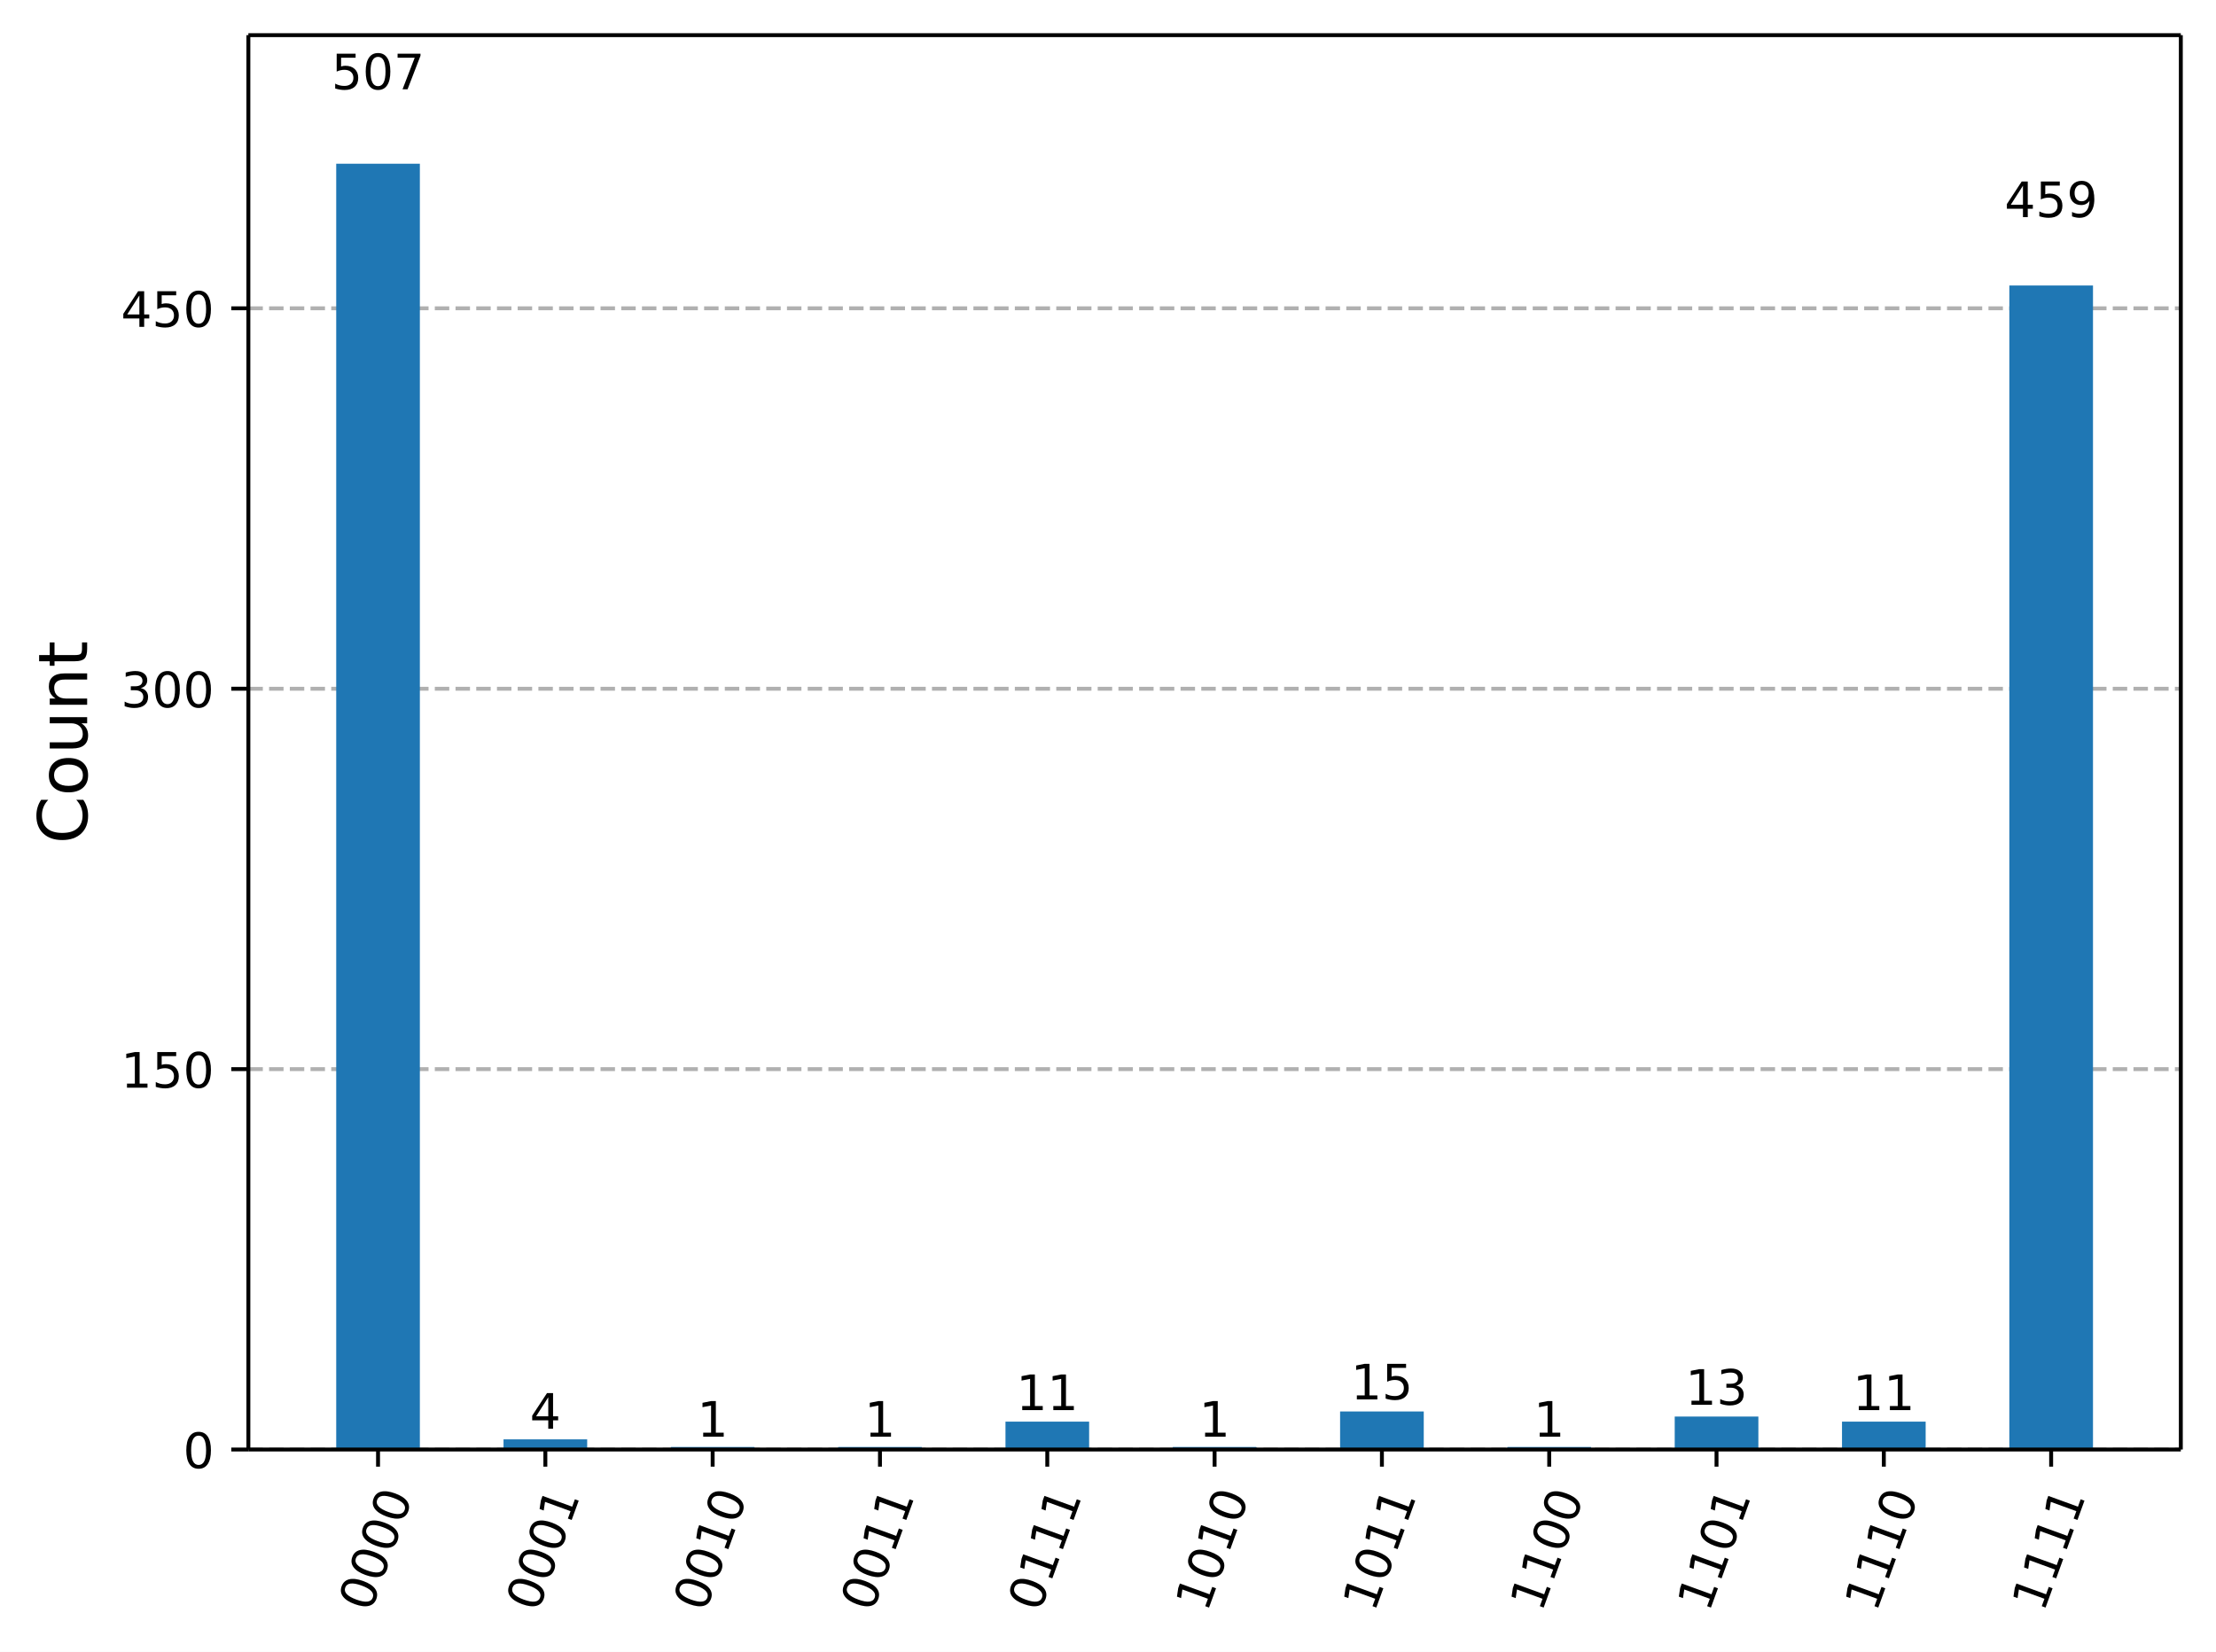
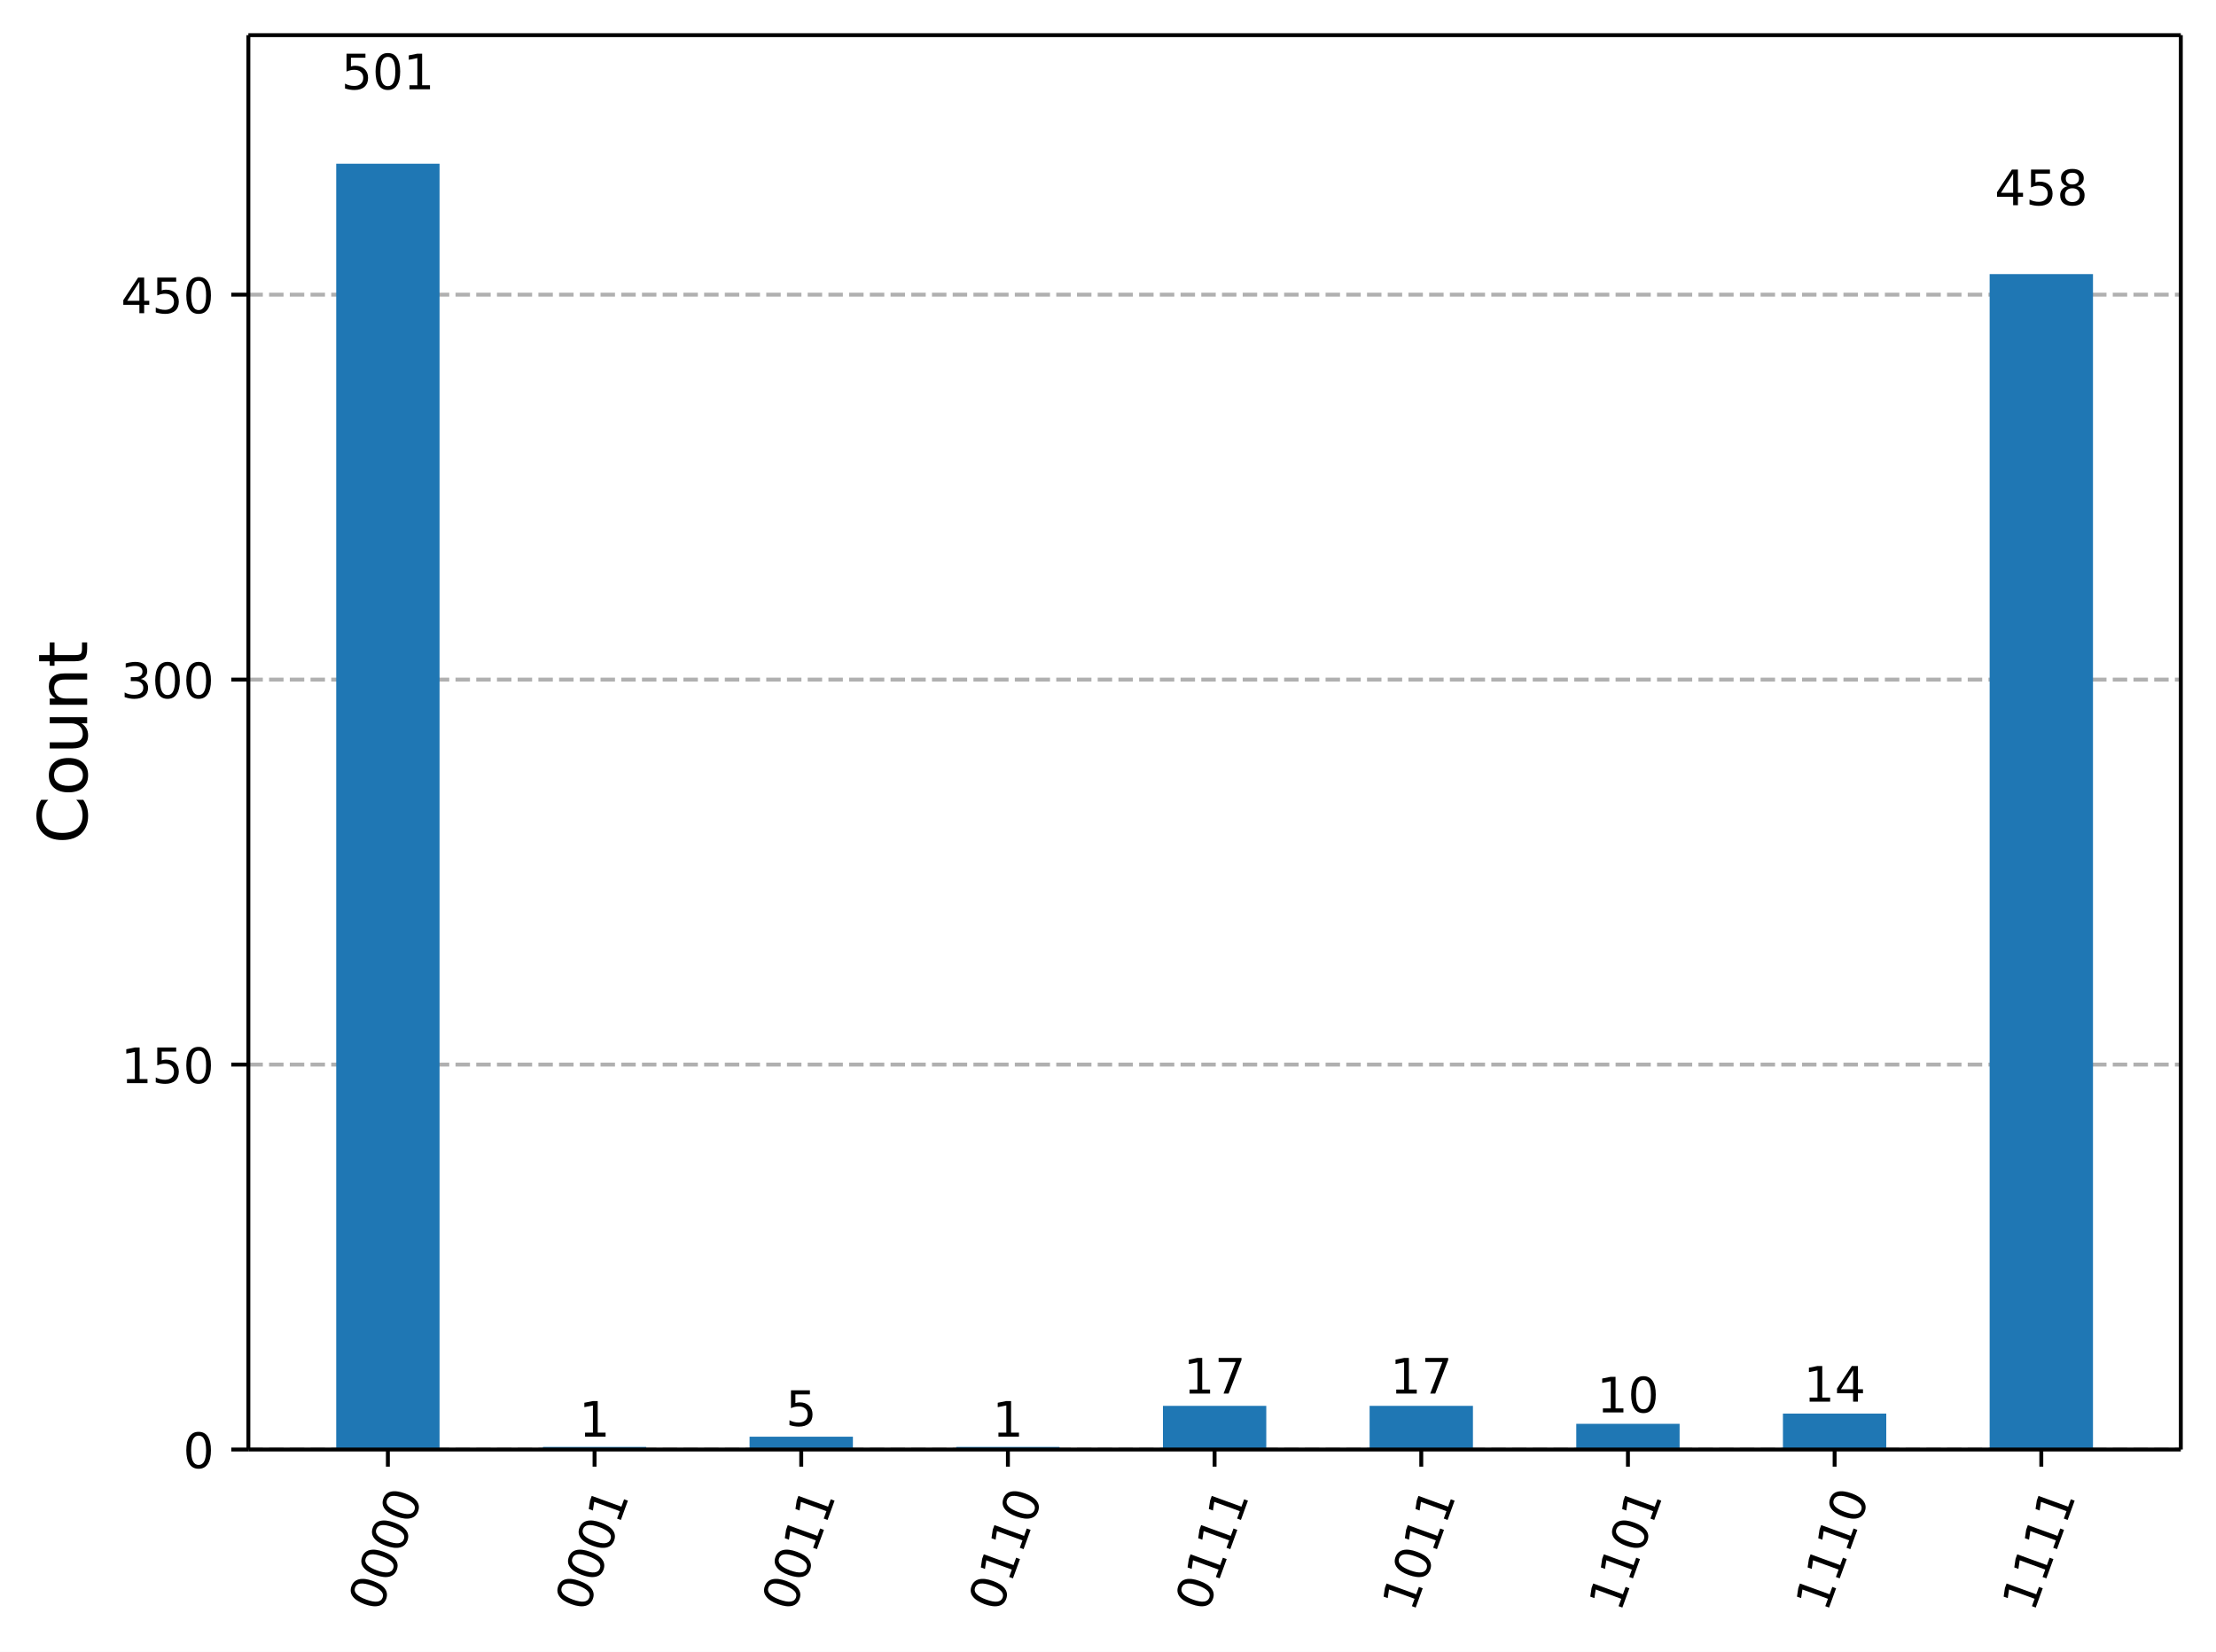
<svg xmlns="http://www.w3.org/2000/svg" xmlns:xlink="http://www.w3.org/1999/xlink" width="453.57pt" height="338.16pt" version="1.1" viewBox="0 0 453.57 338.16">
  <defs>
    <style type="text/css">*{stroke-linejoin: round; stroke-linecap: butt}</style>
  </defs>
  <path d="m0 338.16h453.57v-338.16h-453.57z" fill="#ffffff" />
  <path d="m50.837 296.73h395.53v-289.53h-395.53z" fill="#ffffff" />
  <defs>
    <path id="56bc601931b" d="m0 0v3.5" stroke="#000000" stroke-width=".8" />
  </defs>
-   <use x="77.377" y="296.734" stroke="#000000" stroke-width=".8" xlink:href="#56bc601931b" />
-   <g transform="translate(75.813 330.25) rotate(-70) scale(.1 -.1)">
+   <use x="79.391" y="296.734" stroke="#000000" stroke-width=".8" xlink:href="#56bc601931b" />
+   <g transform="translate(77.827 330.25) rotate(-70) scale(.1 -.1)">
    <defs>
      <path id="DejaVuSans-30" transform="scale(.015625)" d="m2034 4250q-487 0-733-480-245-479-245-1442 0-959 245-1439 246-480 733-480 491 0 736 480 246 480 246 1439 0 963-246 1442-245 480-736 480zm0 500q785 0 1199-621 414-620 414-1801 0-1178-414-1799-414-620-1199-620-784 0-1198 620-414 621-414 1799 0 1181 414 1801 414 621 1198 621z" />
    </defs>
    <use xlink:href="#DejaVuSans-30" />
    <use transform="translate(63.623)" xlink:href="#DejaVuSans-30" />
    <use transform="translate(127.25)" xlink:href="#DejaVuSans-30" />
    <use transform="translate(190.87)" xlink:href="#DejaVuSans-30" />
  </g>
-   <use x="111.622" y="296.734" stroke="#000000" stroke-width=".8" xlink:href="#56bc601931b" />
-   <g transform="translate(110.06 330.25) rotate(-70) scale(.1 -.1)">
+   <use x="121.694" y="296.734" stroke="#000000" stroke-width=".8" xlink:href="#56bc601931b" />
+   <g transform="translate(120.13 330.25) rotate(-70) scale(.1 -.1)">
    <defs>
      <path id="DejaVuSans-31" transform="scale(.015625)" d="m794 531h1031v3560l-1122-225v575l1116 225h631v-4135h1031v-531h-2687v531z" />
    </defs>
    <use xlink:href="#DejaVuSans-30" />
    <use transform="translate(63.623)" xlink:href="#DejaVuSans-30" />
    <use transform="translate(127.25)" xlink:href="#DejaVuSans-30" />
    <use transform="translate(190.87)" xlink:href="#DejaVuSans-31" />
  </g>
-   <use x="145.867" y="296.734" stroke="#000000" stroke-width=".8" xlink:href="#56bc601931b" />
-   <g transform="translate(144.3 330.25) rotate(-70) scale(.1 -.1)">
-     <use xlink:href="#DejaVuSans-30" />
-     <use transform="translate(63.623)" xlink:href="#DejaVuSans-30" />
-     <use transform="translate(127.25)" xlink:href="#DejaVuSans-31" />
-     <use transform="translate(190.87)" xlink:href="#DejaVuSans-30" />
-   </g>
-   <use x="180.112" y="296.734" stroke="#000000" stroke-width=".8" xlink:href="#56bc601931b" />
-   <g transform="translate(178.55 330.25) rotate(-70) scale(.1 -.1)">
+   <use x="163.997" y="296.734" stroke="#000000" stroke-width=".8" xlink:href="#56bc601931b" />
+   <g transform="translate(162.43 330.25) rotate(-70) scale(.1 -.1)">
    <use xlink:href="#DejaVuSans-30" />
    <use transform="translate(63.623)" xlink:href="#DejaVuSans-30" />
    <use transform="translate(127.25)" xlink:href="#DejaVuSans-31" />
    <use transform="translate(190.87)" xlink:href="#DejaVuSans-31" />
  </g>
-   <use x="214.357" y="296.734" stroke="#000000" stroke-width=".8" xlink:href="#56bc601931b" />
-   <g transform="translate(212.79 330.25) rotate(-70) scale(.1 -.1)">
+   <use x="206.299" y="296.734" stroke="#000000" stroke-width=".8" xlink:href="#56bc601931b" />
+   <g transform="translate(204.73 330.25) rotate(-70) scale(.1 -.1)">
+     <use xlink:href="#DejaVuSans-30" />
+     <use transform="translate(63.623)" xlink:href="#DejaVuSans-31" />
+     <use transform="translate(127.25)" xlink:href="#DejaVuSans-31" />
+     <use transform="translate(190.87)" xlink:href="#DejaVuSans-30" />
+   </g>
+   <use x="248.602" y="296.734" stroke="#000000" stroke-width=".8" xlink:href="#56bc601931b" />
+   <g transform="translate(247.04 330.25) rotate(-70) scale(.1 -.1)">
    <use xlink:href="#DejaVuSans-30" />
    <use transform="translate(63.623)" xlink:href="#DejaVuSans-31" />
    <use transform="translate(127.25)" xlink:href="#DejaVuSans-31" />
    <use transform="translate(190.87)" xlink:href="#DejaVuSans-31" />
  </g>
-   <use x="248.602" y="296.734" stroke="#000000" stroke-width=".8" xlink:href="#56bc601931b" />
-   <g transform="translate(247.04 330.25) rotate(-70) scale(.1 -.1)">
-     <use xlink:href="#DejaVuSans-31" />
-     <use transform="translate(63.623)" xlink:href="#DejaVuSans-30" />
-     <use transform="translate(127.25)" xlink:href="#DejaVuSans-31" />
-     <use transform="translate(190.87)" xlink:href="#DejaVuSans-30" />
-   </g>
-   <use x="282.847" y="296.734" stroke="#000000" stroke-width=".8" xlink:href="#56bc601931b" />
-   <g transform="translate(281.28 330.25) rotate(-70) scale(.1 -.1)">
+   <use x="290.905" y="296.734" stroke="#000000" stroke-width=".8" xlink:href="#56bc601931b" />
+   <g transform="translate(289.34 330.25) rotate(-70) scale(.1 -.1)">
    <use xlink:href="#DejaVuSans-31" />
    <use transform="translate(63.623)" xlink:href="#DejaVuSans-30" />
    <use transform="translate(127.25)" xlink:href="#DejaVuSans-31" />
    <use transform="translate(190.87)" xlink:href="#DejaVuSans-31" />
  </g>
-   <use x="317.092" y="296.734" stroke="#000000" stroke-width=".8" xlink:href="#56bc601931b" />
-   <g transform="translate(315.53 330.25) rotate(-70) scale(.1 -.1)">
-     <use xlink:href="#DejaVuSans-31" />
-     <use transform="translate(63.623)" xlink:href="#DejaVuSans-31" />
-     <use transform="translate(127.25)" xlink:href="#DejaVuSans-30" />
-     <use transform="translate(190.87)" xlink:href="#DejaVuSans-30" />
-   </g>
-   <use x="351.337" y="296.734" stroke="#000000" stroke-width=".8" xlink:href="#56bc601931b" />
-   <g transform="translate(349.77 330.25) rotate(-70) scale(.1 -.1)">
+   <use x="333.207" y="296.734" stroke="#000000" stroke-width=".8" xlink:href="#56bc601931b" />
+   <g transform="translate(331.64 330.25) rotate(-70) scale(.1 -.1)">
    <use xlink:href="#DejaVuSans-31" />
    <use transform="translate(63.623)" xlink:href="#DejaVuSans-31" />
    <use transform="translate(127.25)" xlink:href="#DejaVuSans-30" />
    <use transform="translate(190.87)" xlink:href="#DejaVuSans-31" />
  </g>
-   <use x="385.582" y="296.734" stroke="#000000" stroke-width=".8" xlink:href="#56bc601931b" />
-   <g transform="translate(384.02 330.25) rotate(-70) scale(.1 -.1)">
+   <use x="375.51" y="296.734" stroke="#000000" stroke-width=".8" xlink:href="#56bc601931b" />
+   <g transform="translate(373.95 330.25) rotate(-70) scale(.1 -.1)">
    <use xlink:href="#DejaVuSans-31" />
    <use transform="translate(63.623)" xlink:href="#DejaVuSans-31" />
    <use transform="translate(127.25)" xlink:href="#DejaVuSans-31" />
    <use transform="translate(190.87)" xlink:href="#DejaVuSans-30" />
  </g>
-   <use x="419.827" y="296.734" stroke="#000000" stroke-width=".8" xlink:href="#56bc601931b" />
-   <g transform="translate(418.26 330.25) rotate(-70) scale(.1 -.1)">
+   <use x="417.813" y="296.734" stroke="#000000" stroke-width=".8" xlink:href="#56bc601931b" />
+   <g transform="translate(416.25 330.25) rotate(-70) scale(.1 -.1)">
    <use xlink:href="#DejaVuSans-31" />
    <use transform="translate(63.623)" xlink:href="#DejaVuSans-31" />
    <use transform="translate(127.25)" xlink:href="#DejaVuSans-31" />
    <use transform="translate(190.87)" xlink:href="#DejaVuSans-31" />
  </g>
  <path d="m50.837 296.73h395.53" clip-path="url(#a66ecdb3287)" fill="none" stroke="#b0b0b0" stroke-dasharray="2.96,1.28" stroke-width=".8" />
  <defs>
    <path id="068a09cc224" d="m0 0h-3.5" stroke="#000000" stroke-width=".8" />
  </defs>
  <use x="50.837" y="296.734" stroke="#000000" stroke-width=".8" xlink:href="#068a09cc224" />
  <g transform="translate(37.474 300.53) scale(.1 -.1)">
    <use xlink:href="#DejaVuSans-30" />
  </g>
-   <path d="m50.837 218.86h395.53" clip-path="url(#a66ecdb3287)" fill="none" stroke="#b0b0b0" stroke-dasharray="2.96,1.28" stroke-width=".8" />
-   <use x="50.837" y="218.86" stroke="#000000" stroke-width=".8" xlink:href="#068a09cc224" />
-   <g transform="translate(24.749 222.66) scale(.1 -.1)">
+   <path d="m50.837 217.93h395.53" clip-path="url(#a66ecdb3287)" fill="none" stroke="#b0b0b0" stroke-dasharray="2.96,1.28" stroke-width=".8" />
+   <use x="50.837" y="217.928" stroke="#000000" stroke-width=".8" xlink:href="#068a09cc224" />
+   <g transform="translate(24.749 221.73) scale(.1 -.1)">
    <defs>
      <path id="DejaVuSans-35" transform="scale(.015625)" d="m691 4666h2478v-532h-1900v-1143q137 47 274 70 138 23 276 23 781 0 1237-428 457-428 457-1159 0-753-469-1171-469-417-1322-417-294 0-599 50-304 50-629 150v635q281-153 581-228t634-75q541 0 856 284 316 284 316 772 0 487-316 771-315 285-856 285-253 0-505-56-251-56-513-175v2344z" />
    </defs>
    <use xlink:href="#DejaVuSans-31" />
    <use transform="translate(63.623)" xlink:href="#DejaVuSans-35" />
    <use transform="translate(127.25)" xlink:href="#DejaVuSans-30" />
  </g>
-   <path d="m50.837 140.99h395.53" clip-path="url(#a66ecdb3287)" fill="none" stroke="#b0b0b0" stroke-dasharray="2.96,1.28" stroke-width=".8" />
-   <use x="50.837" y="140.987" stroke="#000000" stroke-width=".8" xlink:href="#068a09cc224" />
-   <g transform="translate(24.749 144.79) scale(.1 -.1)">
+   <path d="m50.837 139.12h395.53" clip-path="url(#a66ecdb3287)" fill="none" stroke="#b0b0b0" stroke-dasharray="2.96,1.28" stroke-width=".8" />
+   <use x="50.837" y="139.122" stroke="#000000" stroke-width=".8" xlink:href="#068a09cc224" />
+   <g transform="translate(24.749 142.92) scale(.1 -.1)">
    <defs>
      <path id="DejaVuSans-33" transform="scale(.015625)" d="m2597 2516q453-97 707-404 255-306 255-756 0-690-475-1069-475-378-1350-378-293 0-604 58t-642 174v609q262-153 574-231 313-78 654-78 593 0 904 234t311 681q0 413-289 645-289 233-804 233h-544v519h569q465 0 712 186t247 536q0 359-255 551-254 193-729 193-260 0-557-57-297-56-653-174v562q360 100 674 150t592 50q719 0 1137-327 419-326 419-882 0-388-222-655t-631-370z" />
    </defs>
    <use xlink:href="#DejaVuSans-33" />
    <use transform="translate(63.623)" xlink:href="#DejaVuSans-30" />
    <use transform="translate(127.25)" xlink:href="#DejaVuSans-30" />
  </g>
-   <path d="m50.837 63.113h395.53" clip-path="url(#a66ecdb3287)" fill="none" stroke="#b0b0b0" stroke-dasharray="2.96,1.28" stroke-width=".8" />
-   <use x="50.837" y="63.113" stroke="#000000" stroke-width=".8" xlink:href="#068a09cc224" />
-   <g transform="translate(24.749 66.912) scale(.1 -.1)">
+   <path d="m50.837 60.315h395.53" clip-path="url(#a66ecdb3287)" fill="none" stroke="#b0b0b0" stroke-dasharray="2.96,1.28" stroke-width=".8" />
+   <use x="50.837" y="60.315" stroke="#000000" stroke-width=".8" xlink:href="#068a09cc224" />
+   <g transform="translate(24.749 64.115) scale(.1 -.1)">
    <defs>
      <path id="DejaVuSans-34" transform="scale(.015625)" d="m2419 4116-1594-2491h1594v2491zm-166 550h794v-3041h666v-525h-666v-1100h-628v1100h-2106v609l1940 2957z" />
    </defs>
    <use xlink:href="#DejaVuSans-34" />
    <use transform="translate(63.623)" xlink:href="#DejaVuSans-35" />
    <use transform="translate(127.25)" xlink:href="#DejaVuSans-30" />
  </g>
  <g transform="translate(17.838 172.75) rotate(-90) scale(.14 -.14)">
    <defs>
      <path id="DejaVuSans-43" transform="scale(.015625)" d="m4122 4306v-665q-319 297-680 443-361 147-767 147-800 0-1225-489t-425-1414q0-922 425-1411t1225-489q406 0 767 147t680 444v-660q-331-225-702-338-370-112-782-112-1060 0-1670 648-609 649-609 1771 0 1125 609 1773 610 649 1670 649 418 0 788-111 371-111 696-333z" />
      <path id="DejaVuSans-6f" transform="scale(.015625)" d="m1959 3097q-462 0-731-361t-269-989 267-989q268-361 733-361 460 0 728 362 269 363 269 988 0 622-269 986-268 364-728 364zm0 487q750 0 1178-488 429-487 429-1349 0-859-429-1349-428-489-1178-489-753 0-1180 489-426 490-426 1349 0 862 426 1349 427 488 1180 488z" />
      <path id="DejaVuSans-75" transform="scale(.015625)" d="m544 1381v2119h575v-2097q0-497 193-746 194-248 582-248 465 0 735 297 271 297 271 810v1984h575v-3500h-575v538q-209-319-486-474-276-155-642-155-603 0-916 375-312 375-312 1097zm1447 2203z" />
      <path id="DejaVuSans-6e" transform="scale(.015625)" d="m3513 2113v-2113h-575v2094q0 497-194 743-194 247-581 247-466 0-735-297-269-296-269-809v-1978h-578v3500h578v-544q207 316 486 472 280 156 646 156 603 0 912-373 310-373 310-1098z" />
      <path id="DejaVuSans-74" transform="scale(.015625)" d="m1172 4494v-994h1184v-447h-1184v-1900q0-428 117-550t477-122h590v-481h-590q-666 0-919 248-253 249-253 905v1900h-422v447h422v994h578z" />
    </defs>
    <use xlink:href="#DejaVuSans-43" />
    <use transform="translate(69.824)" xlink:href="#DejaVuSans-6f" />
    <use transform="translate(131.01)" xlink:href="#DejaVuSans-75" />
    <use transform="translate(194.38)" xlink:href="#DejaVuSans-6e" />
    <use transform="translate(257.76)" xlink:href="#DejaVuSans-74" />
  </g>
-   <path d="m68.816 296.73h17.123v-263.21h-17.123z" clip-path="url(#a66ecdb3287)" fill="#1f77b4" />
-   <path d="m103.06 296.73h17.123v-2.077h-17.123z" clip-path="url(#a66ecdb3287)" fill="#1f77b4" />
-   <path d="m137.31 296.73h17.123v-0.519h-17.123z" clip-path="url(#a66ecdb3287)" fill="#1f77b4" />
-   <path d="m171.55 296.73h17.123v-0.519h-17.123z" clip-path="url(#a66ecdb3287)" fill="#1f77b4" />
-   <path d="m205.8 296.73h17.123v-5.711h-17.123z" clip-path="url(#a66ecdb3287)" fill="#1f77b4" />
-   <path d="m240.04 296.73h17.123v-0.519h-17.123z" clip-path="url(#a66ecdb3287)" fill="#1f77b4" />
-   <path d="m274.29 296.73h17.123v-7.787h-17.123z" clip-path="url(#a66ecdb3287)" fill="#1f77b4" />
-   <path d="m308.53 296.73h17.123v-0.519h-17.123z" clip-path="url(#a66ecdb3287)" fill="#1f77b4" />
-   <path d="m342.78 296.73h17.123v-6.749h-17.123z" clip-path="url(#a66ecdb3287)" fill="#1f77b4" />
-   <path d="m377.02 296.73h17.123v-5.711h-17.123z" clip-path="url(#a66ecdb3287)" fill="#1f77b4" />
-   <path d="m411.27 296.73h17.123v-238.29h-17.123z" clip-path="url(#a66ecdb3287)" fill="#1f77b4" />
+   <path d="m68.816 296.73h21.151v-263.21h-21.151z" clip-path="url(#a66ecdb3287)" fill="#1f77b4" />
+   <path d="m111.12 296.73h21.151v-0.525h-21.151z" clip-path="url(#a66ecdb3287)" fill="#1f77b4" />
+   <path d="m153.42 296.73h21.151v-2.627h-21.151z" clip-path="url(#a66ecdb3287)" fill="#1f77b4" />
+   <path d="m195.72 296.73h21.151v-0.525h-21.151z" clip-path="url(#a66ecdb3287)" fill="#1f77b4" />
+   <path d="m238.03 296.73h21.151v-8.931h-21.151z" clip-path="url(#a66ecdb3287)" fill="#1f77b4" />
+   <path d="m280.33 296.73h21.151v-8.931h-21.151z" clip-path="url(#a66ecdb3287)" fill="#1f77b4" />
+   <path d="m322.63 296.73h21.151v-5.254h-21.151z" clip-path="url(#a66ecdb3287)" fill="#1f77b4" />
+   <path d="m364.93 296.73h21.151v-7.355h-21.151z" clip-path="url(#a66ecdb3287)" fill="#1f77b4" />
+   <path d="m407.24 296.73h21.151v-240.62h-21.151z" clip-path="url(#a66ecdb3287)" fill="#1f77b4" />
  <path d="m50.837 296.73v-289.53" fill="none" stroke="#000000" stroke-linecap="square" stroke-width=".8" />
  <path d="m446.37 296.73v-289.53" fill="none" stroke="#000000" stroke-linecap="square" stroke-width=".8" />
  <path d="m50.837 296.73h395.53" fill="none" stroke="#000000" stroke-linecap="square" stroke-width=".8" />
  <path d="m50.837 7.2h395.53" fill="none" stroke="#000000" stroke-linecap="square" stroke-width=".8" />
-   <g transform="translate(67.833 18.281) scale(.1 -.1)">
+   <g transform="translate(69.847 18.281) scale(.1 -.1)">
+     <use xlink:href="#DejaVuSans-35" />
+     <use transform="translate(63.623)" xlink:href="#DejaVuSans-30" />
+     <use transform="translate(127.25)" xlink:href="#DejaVuSans-31" />
+   </g>
+   <g transform="translate(118.51 294.1) scale(.1 -.1)">
+     <use xlink:href="#DejaVuSans-31" />
+   </g>
+   <g transform="translate(160.82 291.9) scale(.1 -.1)">
+     <use xlink:href="#DejaVuSans-35" />
+   </g>
+   <g transform="translate(203.12 294.1) scale(.1 -.1)">
+     <use xlink:href="#DejaVuSans-31" />
+   </g>
+   <g transform="translate(242.24 285.28) scale(.1 -.1)">
    <defs>
      <path id="DejaVuSans-37" transform="scale(.015625)" d="m525 4666h3e3v-269l-1694-4397h-659l1594 4134h-2241v532z" />
    </defs>
-     <use xlink:href="#DejaVuSans-35" />
+     <use xlink:href="#DejaVuSans-31" />
+     <use transform="translate(63.623)" xlink:href="#DejaVuSans-37" />
+   </g>
+   <g transform="translate(284.54 285.28) scale(.1 -.1)">
+     <use xlink:href="#DejaVuSans-31" />
+     <use transform="translate(63.623)" xlink:href="#DejaVuSans-37" />
+   </g>
+   <g transform="translate(326.84 289.14) scale(.1 -.1)">
+     <use xlink:href="#DejaVuSans-31" />
    <use transform="translate(63.623)" xlink:href="#DejaVuSans-30" />
-     <use transform="translate(127.25)" xlink:href="#DejaVuSans-37" />
  </g>
-   <g transform="translate(108.44 292.47) scale(.1 -.1)">
-     <use xlink:href="#DejaVuSans-34" />
+   <g transform="translate(369.15 286.93) scale(.1 -.1)">
+     <use xlink:href="#DejaVuSans-31" />
+     <use transform="translate(63.623)" xlink:href="#DejaVuSans-34" />
  </g>
-   <g transform="translate(142.69 294.11) scale(.1 -.1)">
-     <use xlink:href="#DejaVuSans-31" />
-   </g>
-   <g transform="translate(176.93 294.11) scale(.1 -.1)">
-     <use xlink:href="#DejaVuSans-31" />
-   </g>
-   <g transform="translate(207.99 288.66) scale(.1 -.1)">
-     <use xlink:href="#DejaVuSans-31" />
-     <use transform="translate(63.623)" xlink:href="#DejaVuSans-31" />
-   </g>
-   <g transform="translate(245.42 294.11) scale(.1 -.1)">
-     <use xlink:href="#DejaVuSans-31" />
-   </g>
-   <g transform="translate(276.48 286.48) scale(.1 -.1)">
-     <use xlink:href="#DejaVuSans-31" />
-     <use transform="translate(63.623)" xlink:href="#DejaVuSans-35" />
-   </g>
-   <g transform="translate(313.91 294.11) scale(.1 -.1)">
-     <use xlink:href="#DejaVuSans-31" />
-   </g>
-   <g transform="translate(344.97 287.57) scale(.1 -.1)">
-     <use xlink:href="#DejaVuSans-31" />
-     <use transform="translate(63.623)" xlink:href="#DejaVuSans-33" />
-   </g>
-   <g transform="translate(379.22 288.66) scale(.1 -.1)">
-     <use xlink:href="#DejaVuSans-31" />
-     <use transform="translate(63.623)" xlink:href="#DejaVuSans-31" />
-   </g>
-   <g transform="translate(410.28 44.446) scale(.1 -.1)">
+   <g transform="translate(408.27 42.002) scale(.1 -.1)">
    <defs>
-       <path id="DejaVuSans-39" transform="scale(.015625)" d="m703 97v575q238-113 481-172 244-59 479-59 625 0 954 420 330 420 377 1277-181-269-460-413-278-144-615-144-700 0-1108 423-408 424-408 1159 0 718 425 1152 425 435 1131 435 810 0 1236-621 427-620 427-1801 0-1103-524-1761-523-658-1407-658-238 0-482 47-243 47-506 141zm1256 1978q425 0 673 290 249 291 249 798 0 503-249 795-248 292-673 292t-673-292-248-795q0-507 248-798 248-290 673-290z" />
+       <path id="DejaVuSans-38" transform="scale(.015625)" d="m2034 2216q-450 0-708-241-257-241-257-662 0-422 257-663 258-241 708-241t709 242q260 243 260 662 0 421-258 662-257 241-711 241zm-631 268q-406 100-633 378-226 279-226 679 0 559 398 884 399 325 1092 325 697 0 1094-325t397-884q0-400-227-679-226-278-629-378 456-106 710-416 255-309 255-755 0-679-414-1042-414-362-1186-362-771 0-1186 362-414 363-414 1042 0 446 256 755 257 310 713 416zm-231 997q0-362 226-565 227-203 636-203 407 0 636 203 230 203 230 565 0 363-230 566-229 203-636 203-409 0-636-203-226-203-226-566z" />
    </defs>
    <use xlink:href="#DejaVuSans-34" />
    <use transform="translate(63.623)" xlink:href="#DejaVuSans-35" />
-     <use transform="translate(127.25)" xlink:href="#DejaVuSans-39" />
+     <use transform="translate(127.25)" xlink:href="#DejaVuSans-38" />
  </g>
  <defs>
    <clipPath id="a66ecdb3287">
      <rect x="50.837" y="7.2" width="395.53" height="289.53" />
    </clipPath>
  </defs>
</svg>
